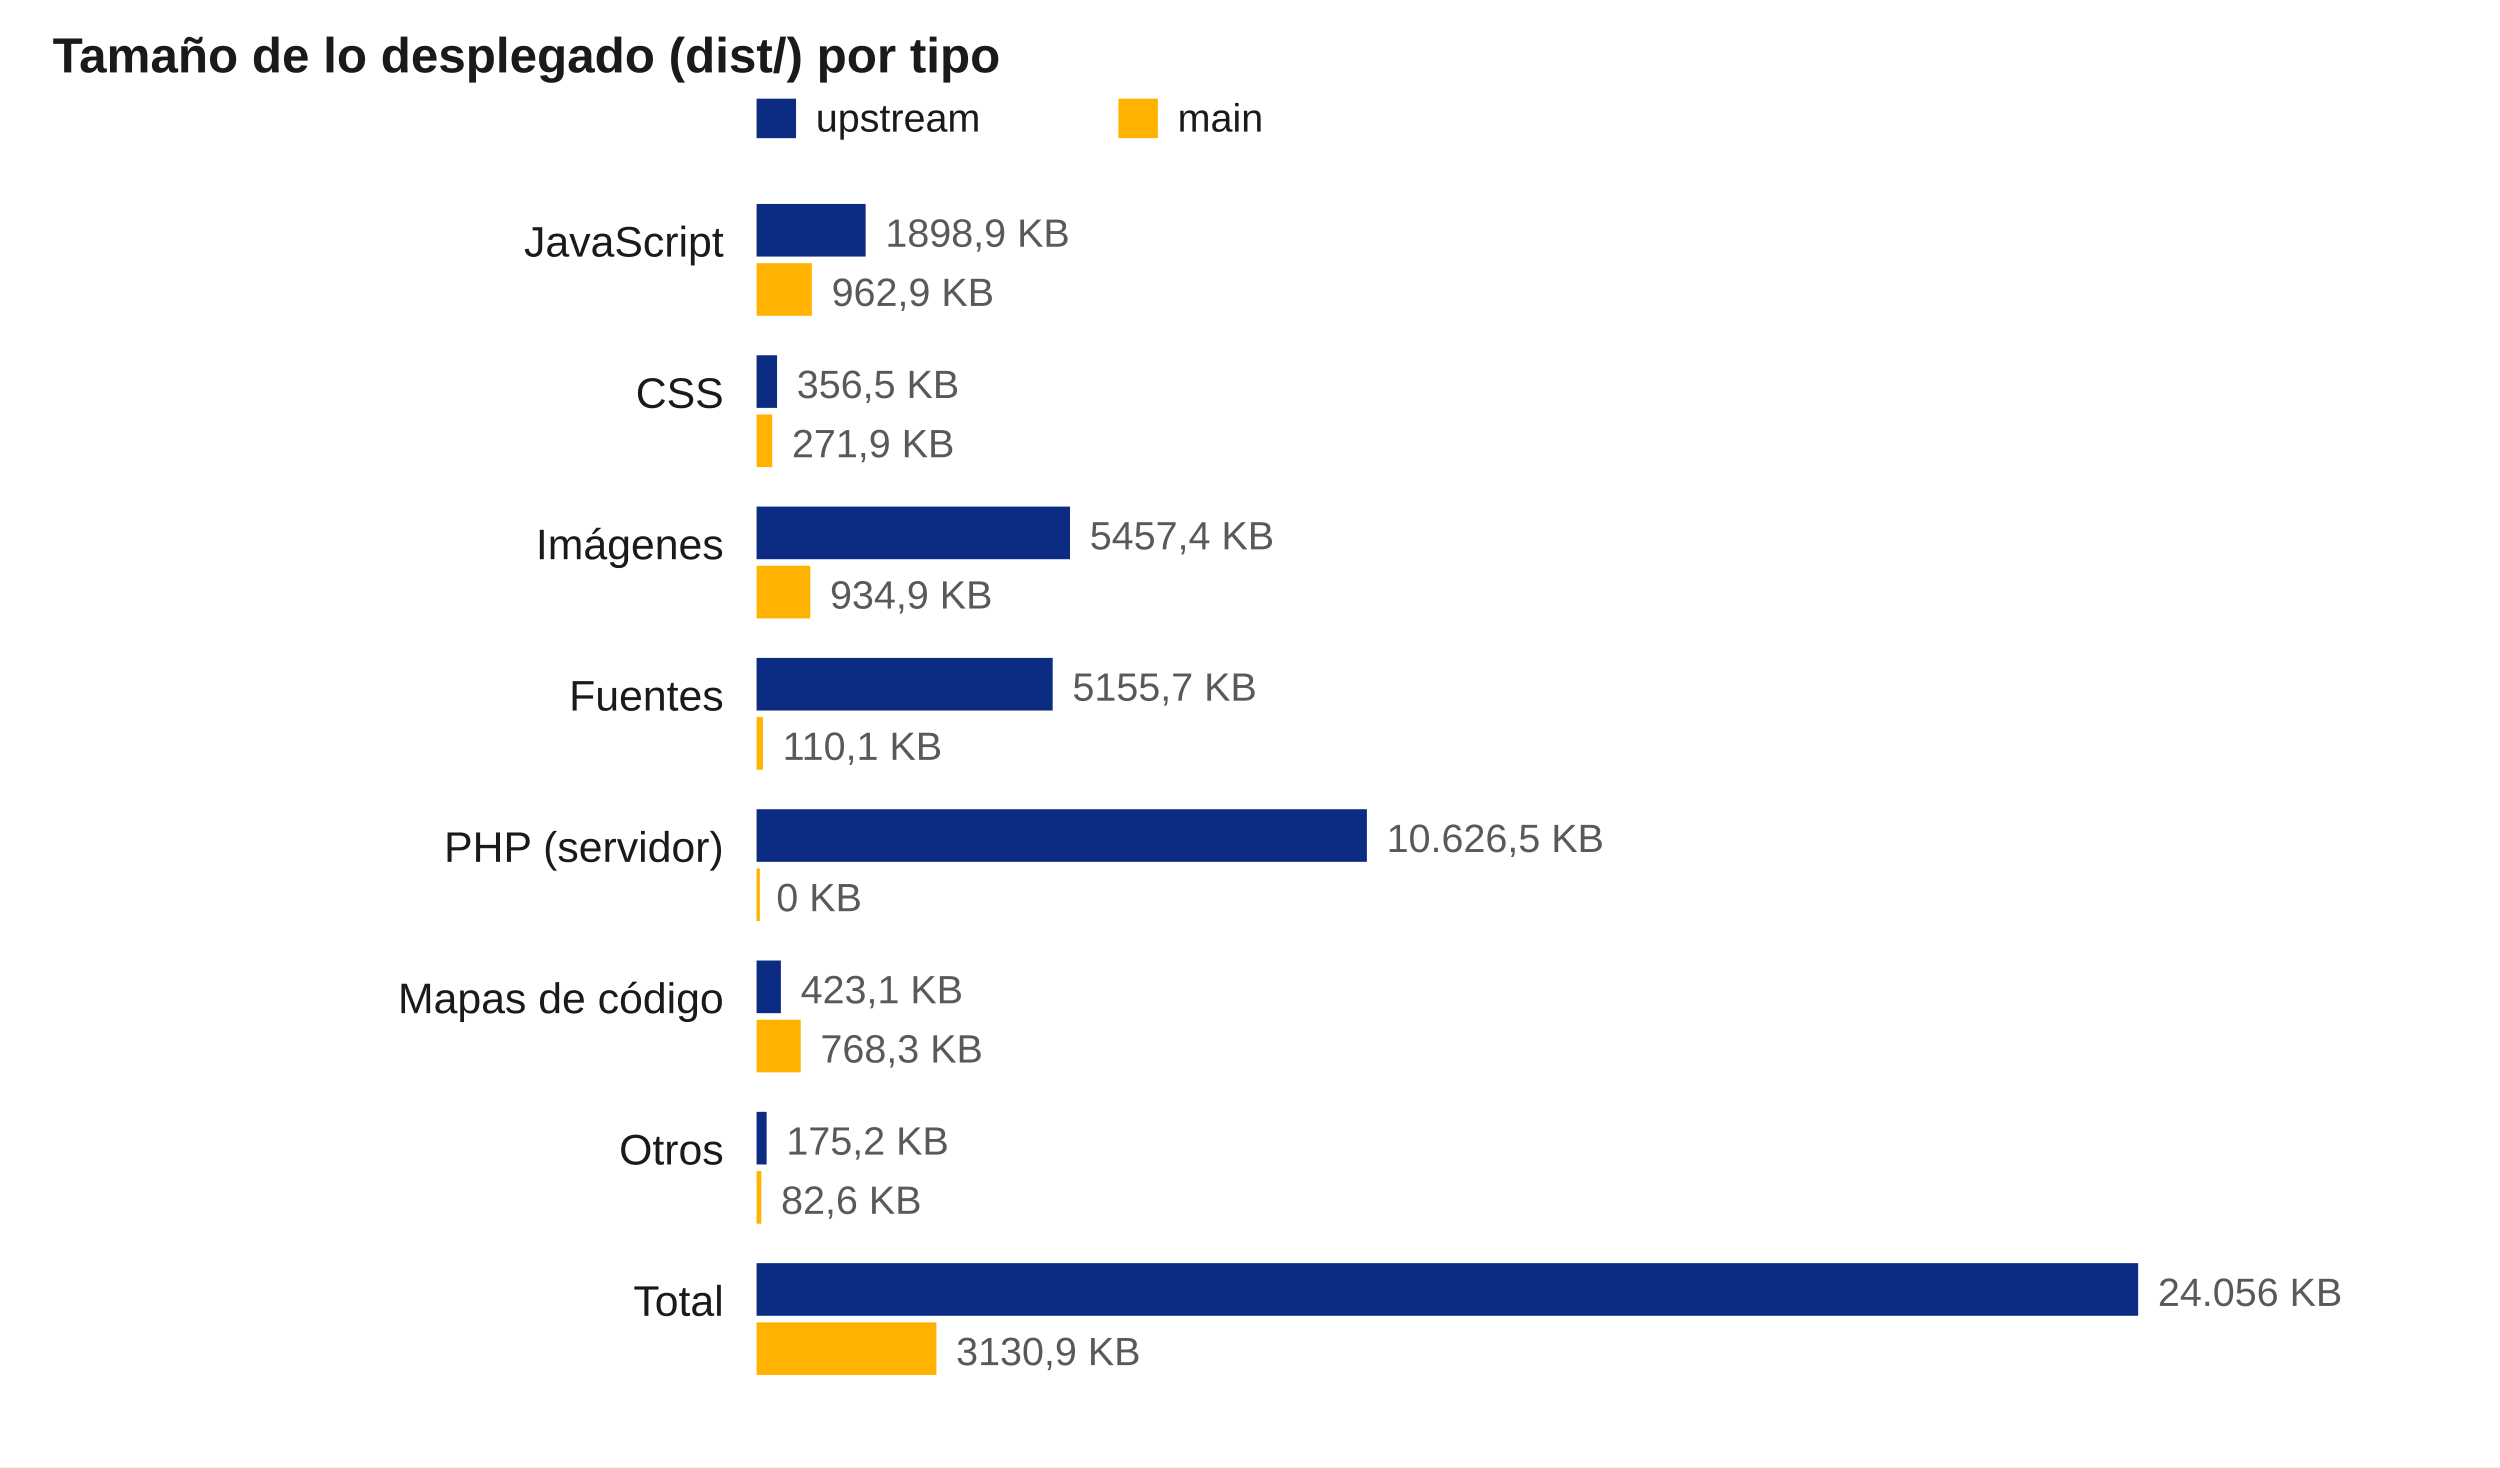
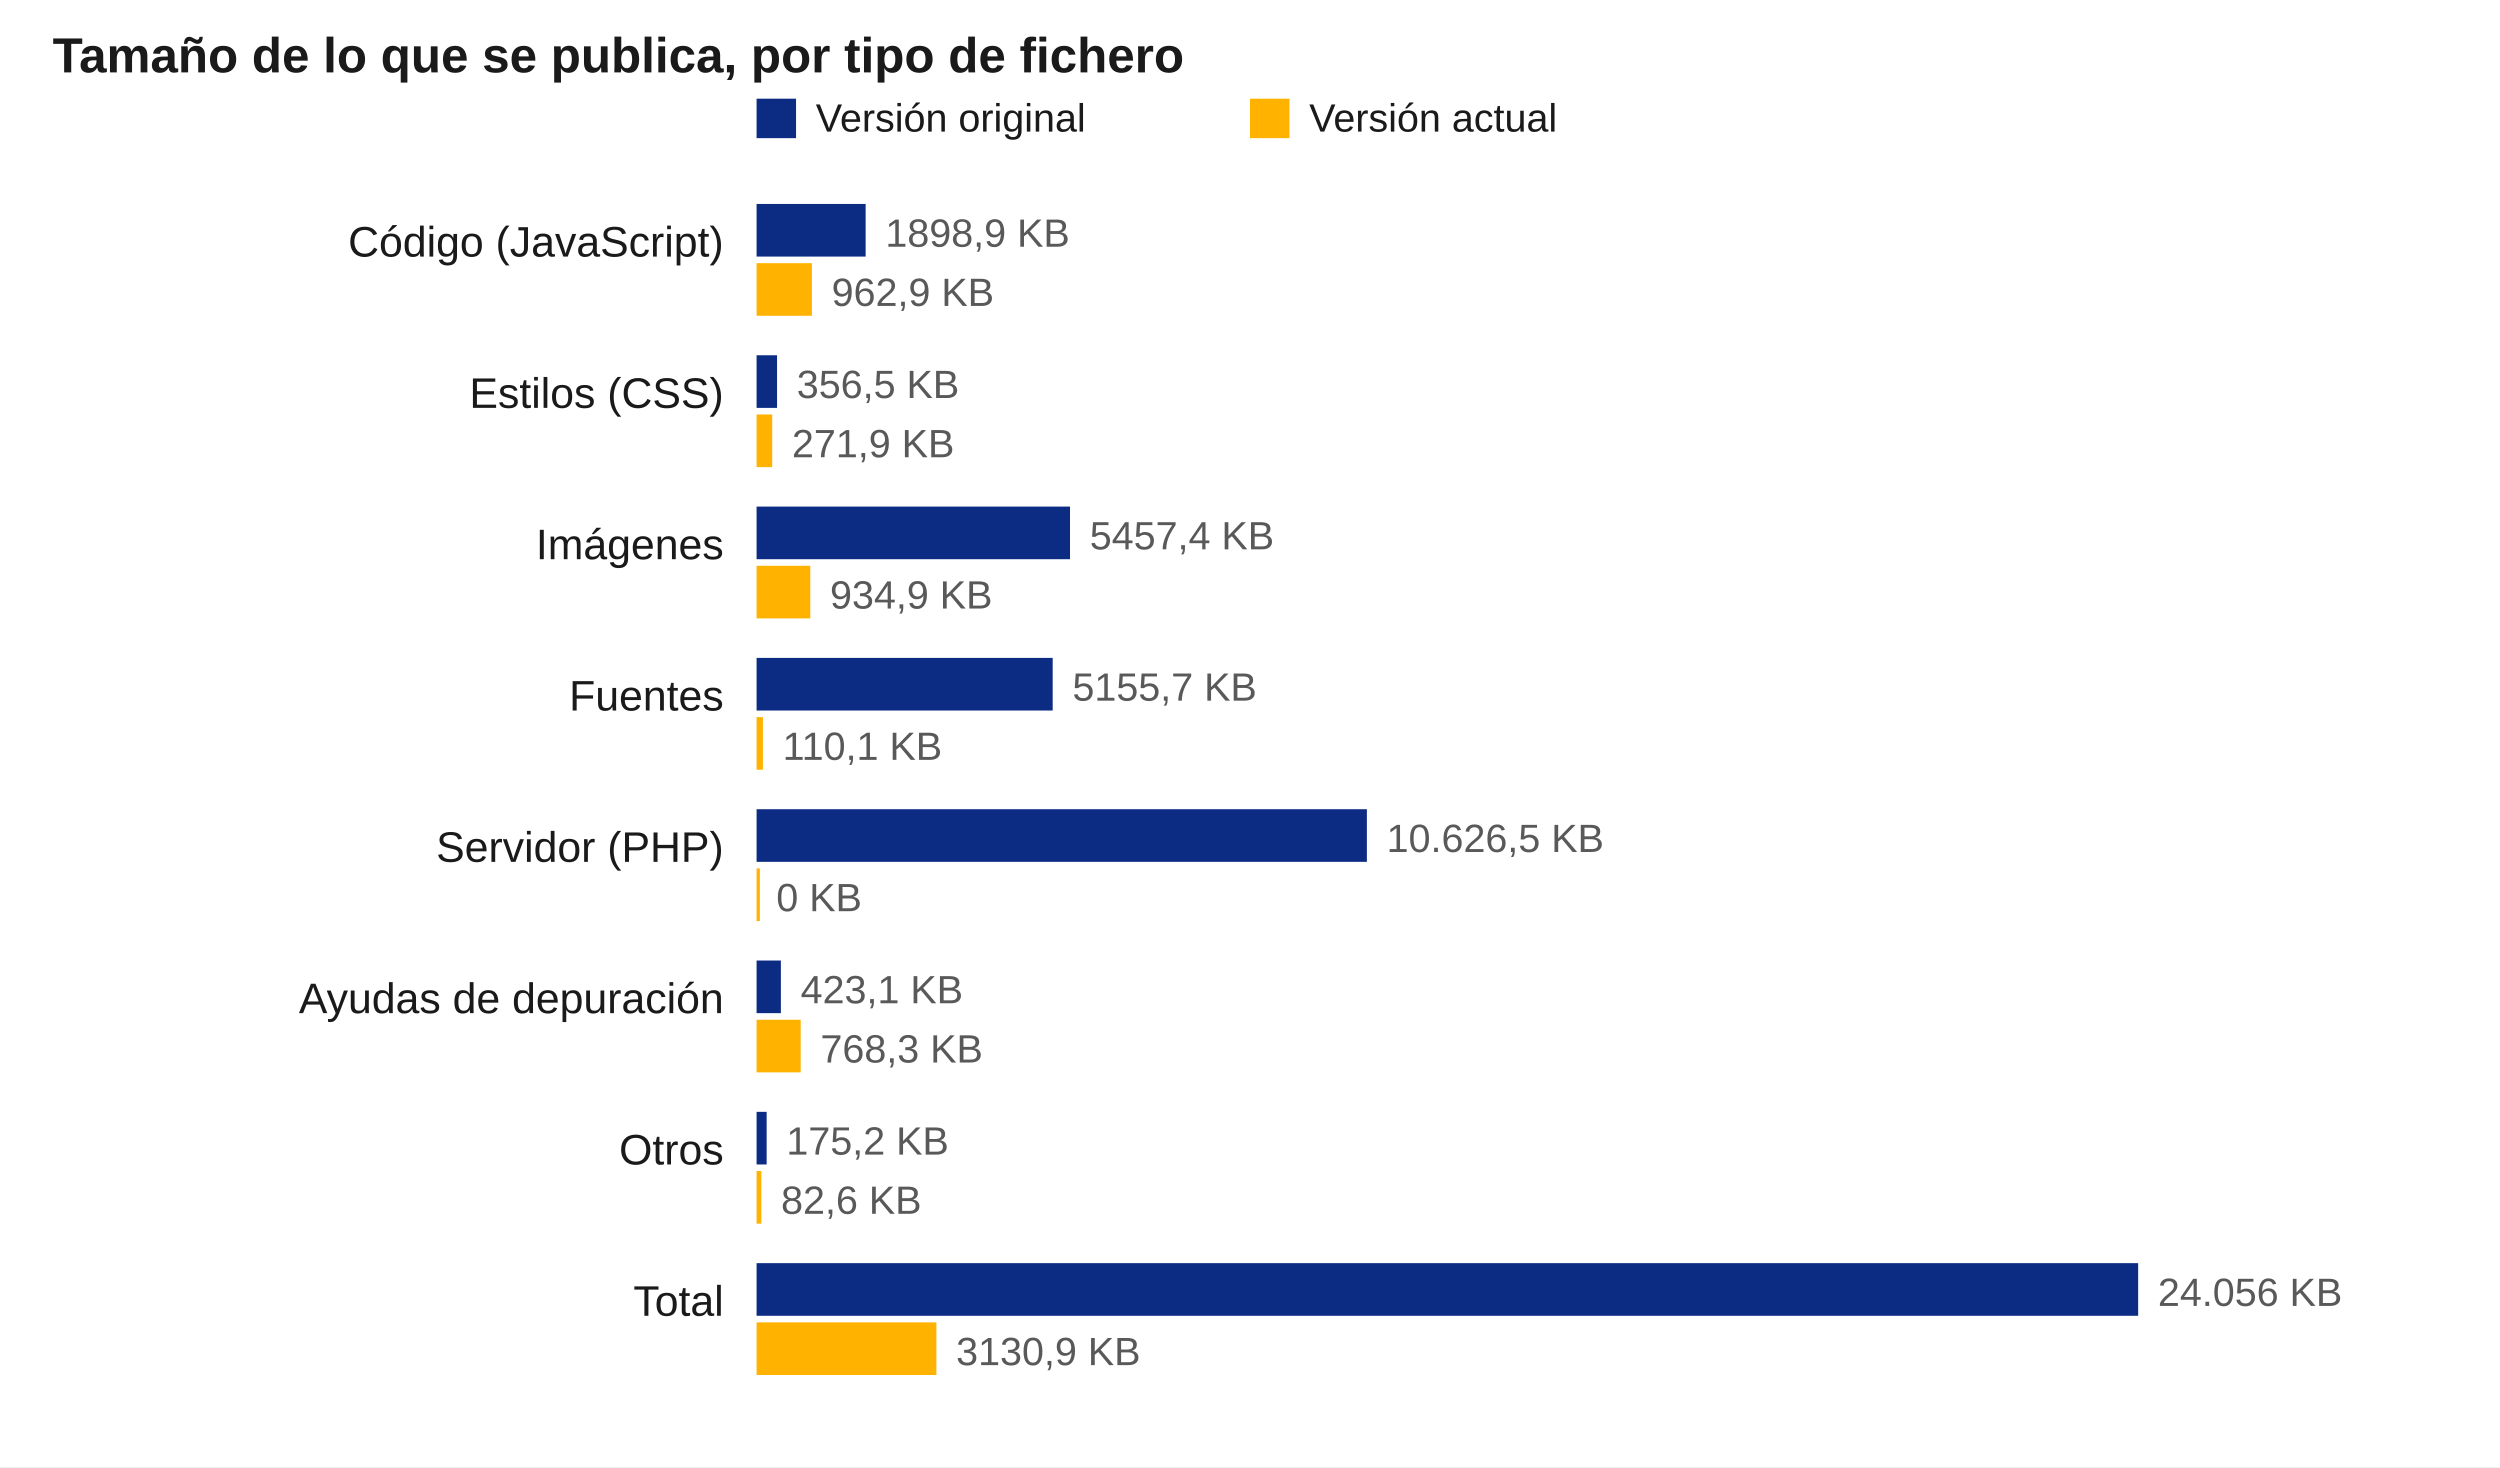
<svg xmlns="http://www.w3.org/2000/svg" width="760" height="446" viewBox="0 0 760 446" font-family="Arial, Liberation Sans, sans-serif">
  <rect width="100%" height="100%" fill="#FFFFFF" />
-   <text x="16" y="22" font-size="15" font-weight="700" fill="#1A1A1A">Tamaño de lo desplegado (dist/) por tipo</text>
+   <text x="16" y="22" font-size="15" font-weight="700" fill="#1A1A1A">Tamaño de lo que se publica, por tipo de fichero</text>
  <rect x="230" y="30" width="12" height="12" fill="#0C2C84" />
-   <text x="248" y="40" font-size="12" fill="#1A1A1A">upstream</text>
-   <rect x="340" y="30" width="12" height="12" fill="#FFB300" />
-   <text x="358" y="40" font-size="12" fill="#1A1A1A">main</text>
-   <text x="220" y="78" text-anchor="end" font-size="13" fill="#1A1A1A">JavaScript</text>
+   <text x="248" y="40" font-size="12" fill="#1A1A1A">Versión original</text>
+   <rect x="380" y="30" width="12" height="12" fill="#FFB300" />
+   <text x="398" y="40" font-size="12" fill="#1A1A1A">Versión actual</text>
+   <text x="220" y="78" text-anchor="end" font-size="13" fill="#1A1A1A">Código (JavaScript)</text>
  <rect x="230" y="62" width="33.153" height="16" fill="#0C2C84" />
  <text x="269.153" y="75" font-size="12" fill="#595959">1898,9 KB</text>
  <rect x="230" y="80" width="16.812" height="16" fill="#FFB300" />
  <text x="252.812" y="93" font-size="12" fill="#595959">962,9 KB</text>
-   <text x="220" y="124" text-anchor="end" font-size="13" fill="#1A1A1A">CSS</text>
+   <text x="220" y="124" text-anchor="end" font-size="13" fill="#1A1A1A">Estilos (CSS)</text>
  <rect x="230" y="108" width="6.224" height="16" fill="#0C2C84" />
  <text x="242.224" y="121" font-size="12" fill="#595959">356,5 KB</text>
  <rect x="230" y="126" width="4.747" height="16" fill="#FFB300" />
  <text x="240.747" y="139" font-size="12" fill="#595959">271,9 KB</text>
  <text x="220" y="170" text-anchor="end" font-size="13" fill="#1A1A1A">Imágenes</text>
  <rect x="230" y="154" width="95.282" height="16" fill="#0C2C84" />
  <text x="331.282" y="167" font-size="12" fill="#595959">5457,4 KB</text>
  <rect x="230" y="172" width="16.323" height="16" fill="#FFB300" />
  <text x="252.323" y="185" font-size="12" fill="#595959">934,9 KB</text>
  <text x="220" y="216" text-anchor="end" font-size="13" fill="#1A1A1A">Fuentes</text>
  <rect x="230" y="200" width="90.015" height="16" fill="#0C2C84" />
  <text x="326.015" y="213" font-size="12" fill="#595959">5155,7 KB</text>
  <rect x="230" y="218" width="1.922" height="16" fill="#FFB300" />
  <text x="237.922" y="231" font-size="12" fill="#595959">110,1 KB</text>
-   <text x="220" y="262" text-anchor="end" font-size="13" fill="#1A1A1A">PHP (servidor)</text>
+   <text x="220" y="262" text-anchor="end" font-size="13" fill="#1A1A1A">Servidor (PHP)</text>
  <rect x="230" y="246" width="185.531" height="16" fill="#0C2C84" />
  <text x="421.531" y="259" font-size="12" fill="#595959">10.626,5 KB</text>
  <rect x="230" y="264" width="1" height="16" fill="#FFB300" />
  <text x="236" y="277" font-size="12" fill="#595959">0 KB</text>
-   <text x="220" y="308" text-anchor="end" font-size="13" fill="#1A1A1A">Mapas de código</text>
+   <text x="220" y="308" text-anchor="end" font-size="13" fill="#1A1A1A">Ayudas de depuración</text>
  <rect x="230" y="292" width="7.387" height="16" fill="#0C2C84" />
  <text x="243.387" y="305" font-size="12" fill="#595959">423,1 KB</text>
  <rect x="230" y="310" width="13.414" height="16" fill="#FFB300" />
  <text x="249.414" y="323" font-size="12" fill="#595959">768,3 KB</text>
  <text x="220" y="354" text-anchor="end" font-size="13" fill="#1A1A1A">Otros</text>
  <rect x="230" y="338" width="3.059" height="16" fill="#0C2C84" />
  <text x="239.059" y="351" font-size="12" fill="#595959">175,2 KB</text>
  <rect x="230" y="356" width="1.442" height="16" fill="#FFB300" />
  <text x="237.442" y="369" font-size="12" fill="#595959">82,6 KB</text>
  <text x="220" y="400" text-anchor="end" font-size="13" fill="#1A1A1A">Total</text>
  <rect x="230" y="384" width="420" height="16" fill="#0C2C84" />
  <text x="656" y="397" font-size="12" fill="#595959">24.056 KB</text>
  <rect x="230" y="402" width="54.663" height="16" fill="#FFB300" />
  <text x="290.663" y="415" font-size="12" fill="#595959">3130,9 KB</text>
</svg>
